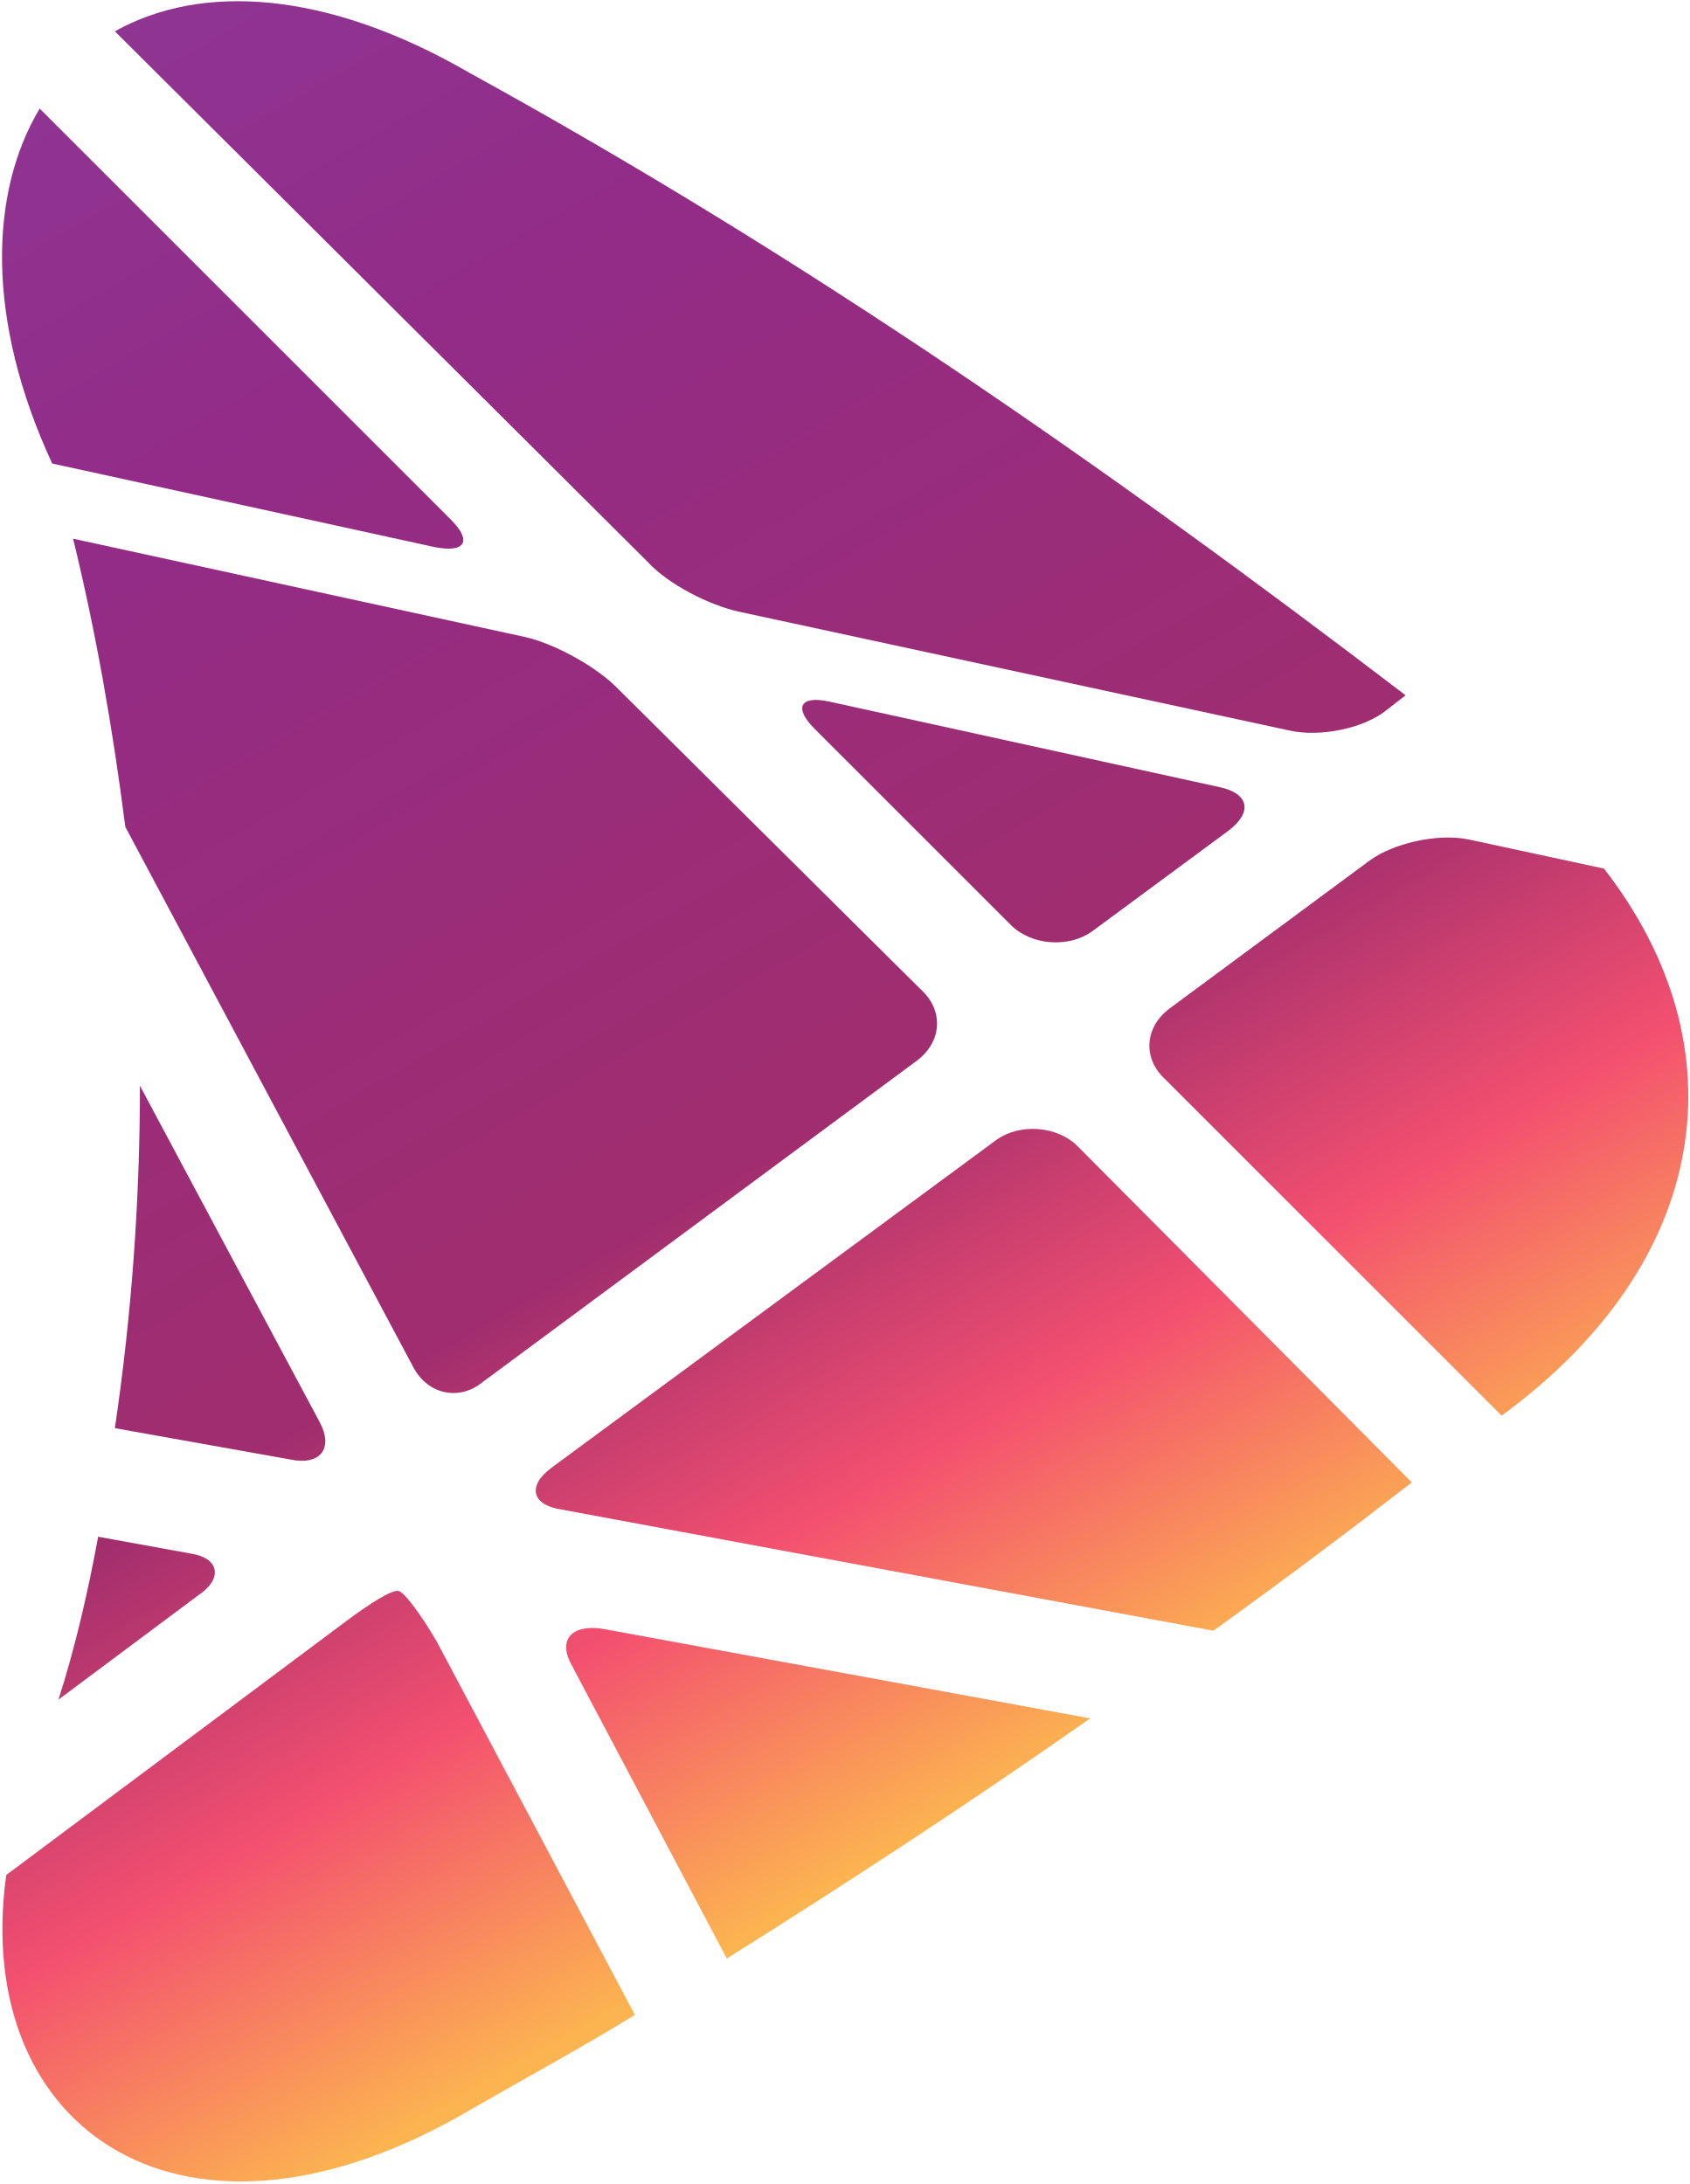
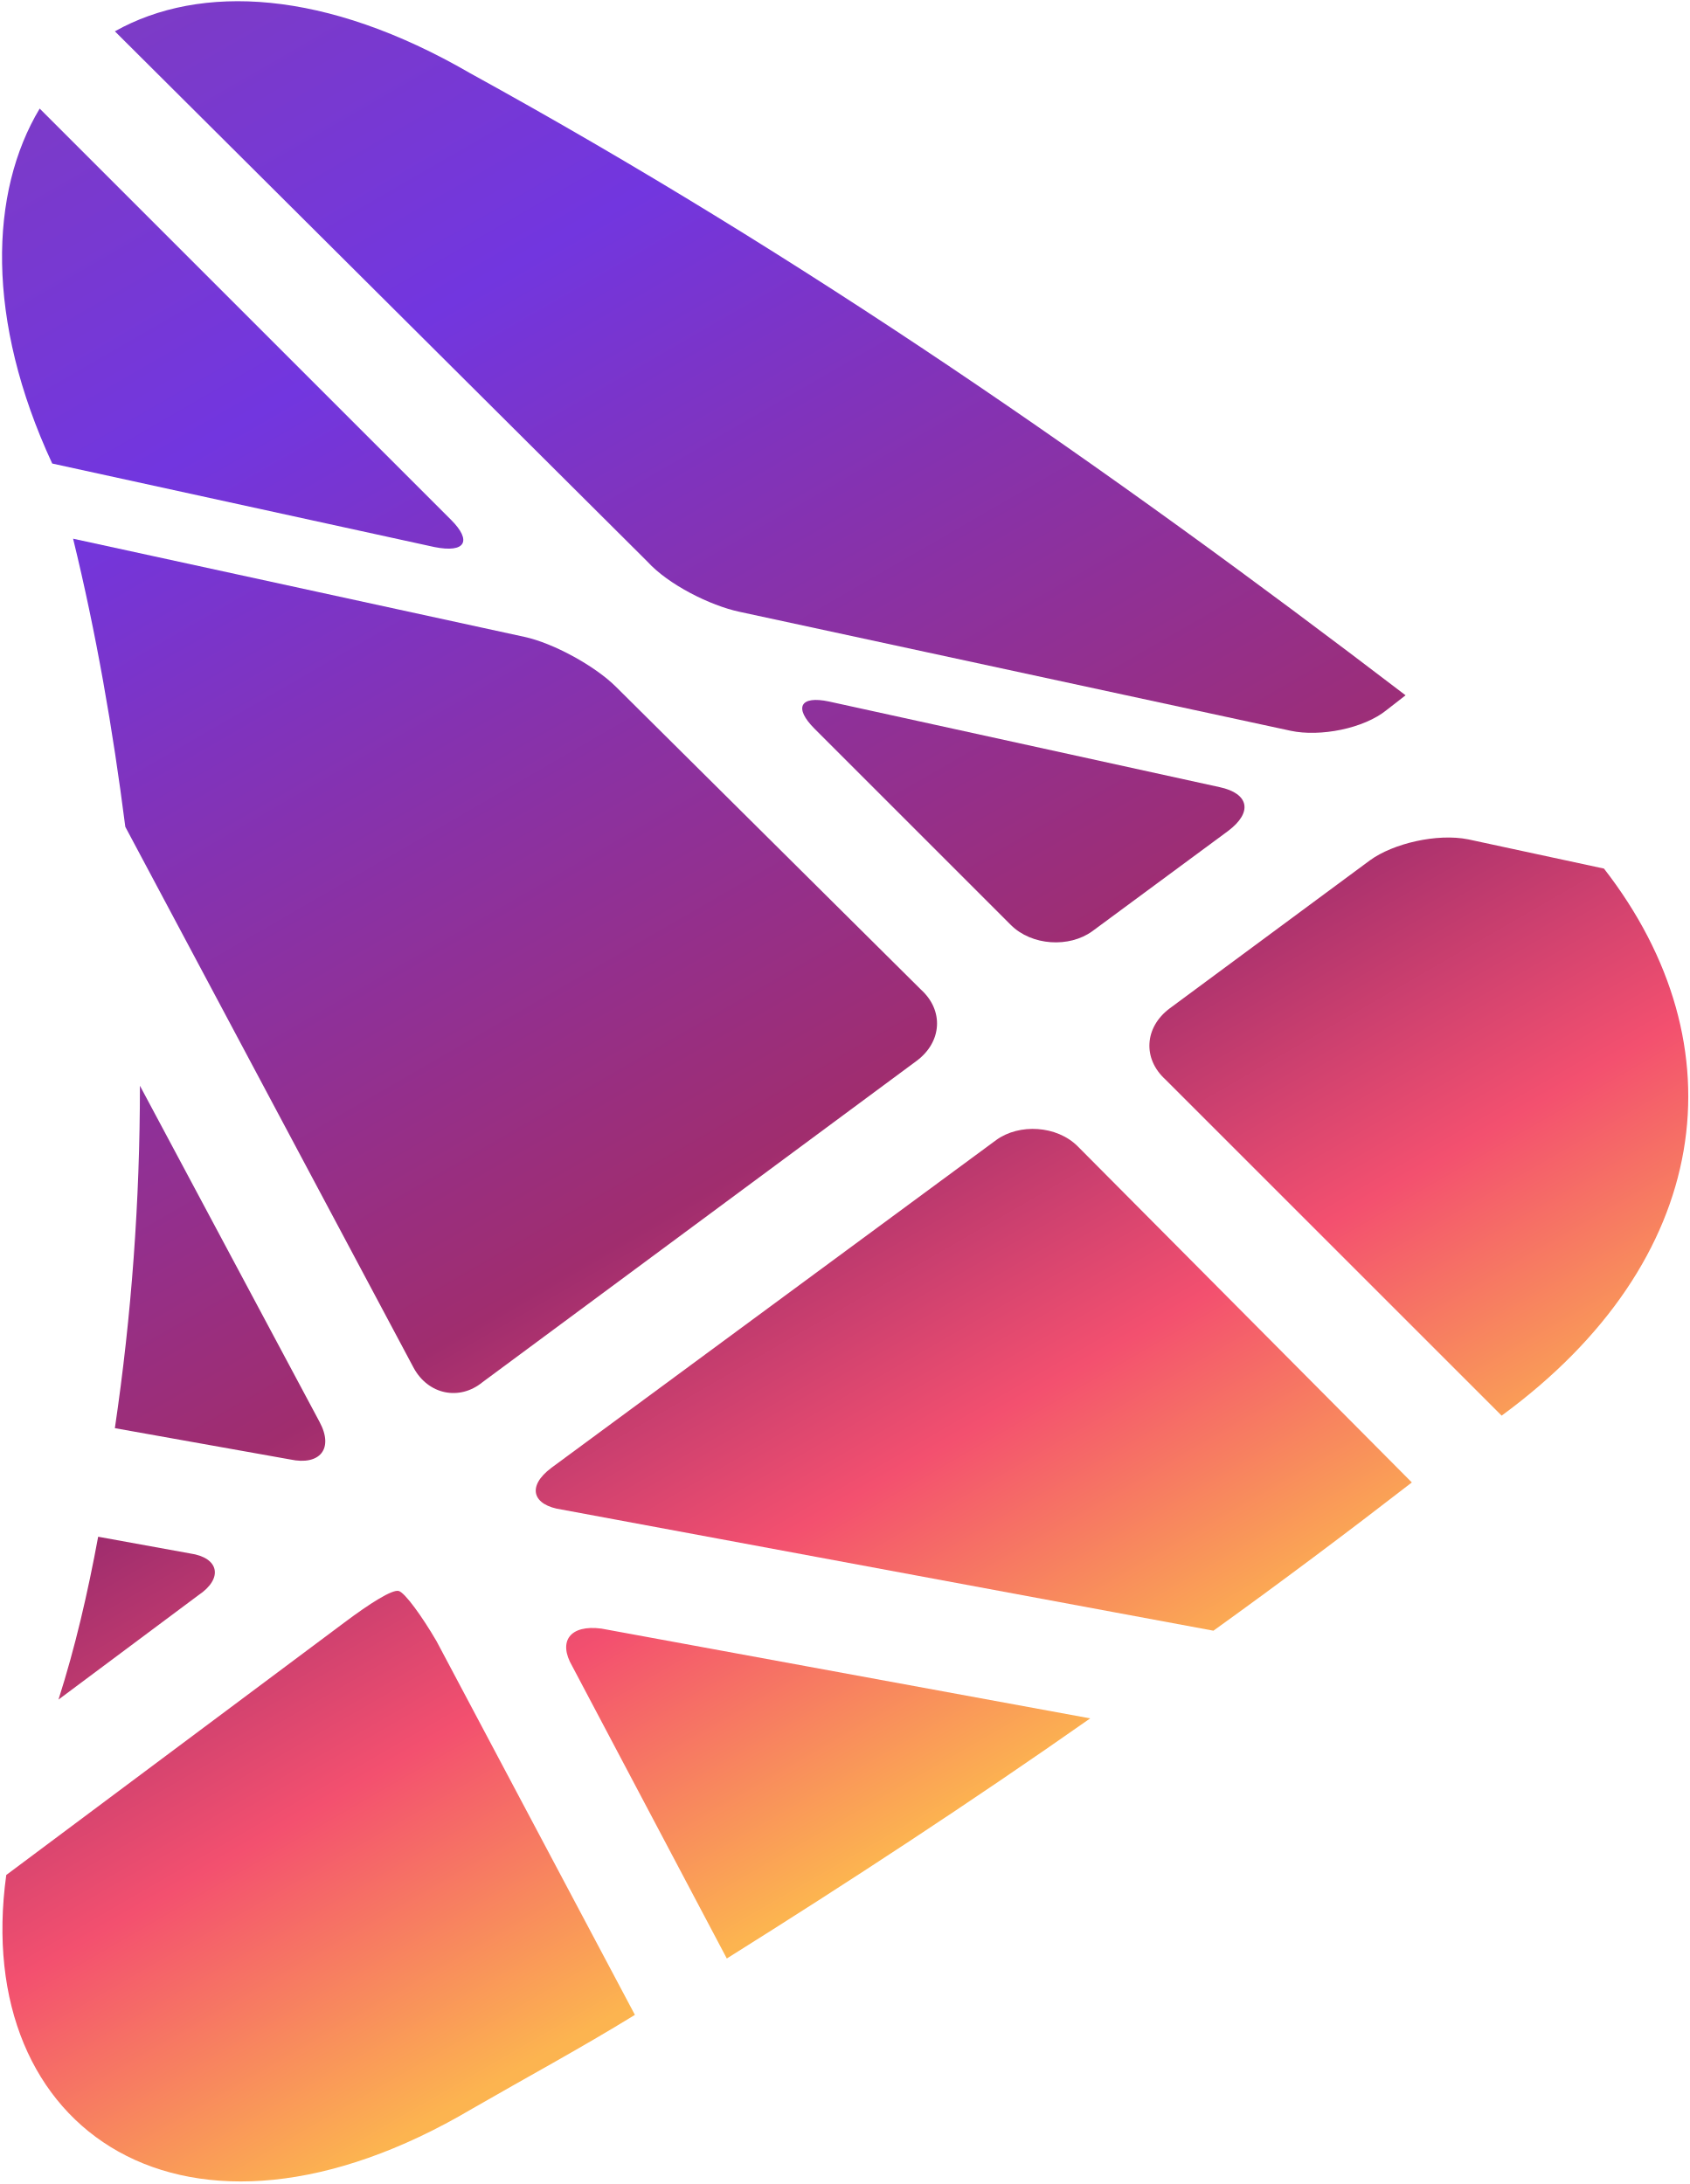
<svg xmlns="http://www.w3.org/2000/svg" version="1.1" id="Layer_1" x="0px" y="0px" viewBox="0 0 80.9 104.6" style="enable-background:new 0 0 80.9 104.6;" xml:space="preserve">
  <style type="text/css">
	.st0{fill:url(#SVGID_1_);}
	.st1{fill:url(#SVGID_2_);}
	.st2{fill:url(#SVGID_3_);}
	.st3{fill:url(#SVGID_4_);}
	.st4{fill:url(#SVGID_5_);}
	.st5{fill:url(#SVGID_6_);}
	.st6{fill:url(#SVGID_7_);}
	.st7{fill:url(#SVGID_8_);}
	.st8{fill:url(#SVGID_9_);}
	.st9{fill:url(#SVGID_10_);}
</style>
  <g>
    <linearGradient id="SVGID_1_" gradientUnits="userSpaceOnUse" x1="-13.211" y1="-21.839" x2="49.616" y2="86.981">
      <stop offset="0" style="stop-color:#8C42A1" />
-       <stop offset="0.389" style="stop-color:#922C88" />
+       <stop offset="0.389" style="stop-color:#7236DF" />
      <stop offset="0.731" style="stop-color:#A02D6E" />
      <stop offset="0.86" style="stop-color:#F3506F" />
      <stop offset="0.985" style="stop-color:#FCB450" />
    </linearGradient>
    <path class="st0" d="M19.8,65.5c0.7,1.3,2.2,1.6,3.3,0.7l20.8-15.4c1.2-0.9,1.3-2.4,0.2-3.4L29.5,32.9c-1-1-3-2.1-4.4-2.4L3.5,25.8   c1.1,4.5,1.9,9.1,2.5,13.8L19.8,65.5z" />
    <linearGradient id="SVGID_2_" gradientUnits="userSpaceOnUse" x1="-41.749" y1="-5.363" x2="21.078" y2="103.457">
      <stop offset="0" style="stop-color:#8C42A1" />
-       <stop offset="0.389" style="stop-color:#922C88" />
+       <stop offset="0.389" style="stop-color:#7236DF" />
      <stop offset="0.731" style="stop-color:#A02D6E" />
      <stop offset="0.86" style="stop-color:#F3506F" />
      <stop offset="0.985" style="stop-color:#FCB450" />
    </linearGradient>
    <path class="st1" d="M9.1,74.4l-4.4-0.8c-0.5,2.7-1.1,5.3-1.9,7.8l6.7-5C10.7,75.6,10.5,74.6,9.1,74.4z" />
    <linearGradient id="SVGID_3_" gradientUnits="userSpaceOnUse" x1="-34.238" y1="-9.699" x2="28.589" y2="99.121">
      <stop offset="0" style="stop-color:#8C42A1" />
-       <stop offset="0.389" style="stop-color:#922C88" />
+       <stop offset="0.389" style="stop-color:#7236DF" />
      <stop offset="0.731" style="stop-color:#A02D6E" />
      <stop offset="0.86" style="stop-color:#F3506F" />
      <stop offset="0.985" style="stop-color:#FCB450" />
    </linearGradient>
    <path class="st2" d="M15.3,68.1L6.7,52c0,5.5-0.4,11-1.2,16.4l8.4,1.5C15.3,70.2,16,69.4,15.3,68.1z" />
    <linearGradient id="SVGID_4_" gradientUnits="userSpaceOnUse" x1="-13.873" y1="-21.457" x2="48.954" y2="87.363">
      <stop offset="0" style="stop-color:#8C42A1" />
-       <stop offset="0.389" style="stop-color:#922C88" />
+       <stop offset="0.389" style="stop-color:#7236DF" />
      <stop offset="0.731" style="stop-color:#A02D6E" />
      <stop offset="0.86" style="stop-color:#F3506F" />
      <stop offset="0.985" style="stop-color:#FCB450" />
    </linearGradient>
    <path class="st3" d="M21.6,24.9L1.9,5.2c-2.4,4-2.6,10.1,0.6,17l18.3,4C22.3,26.5,22.6,25.9,21.6,24.9z" />
    <linearGradient id="SVGID_5_" gradientUnits="userSpaceOnUse" x1="7.049" y1="-33.536" x2="69.876" y2="75.284">
      <stop offset="0" style="stop-color:#8C42A1" />
-       <stop offset="0.389" style="stop-color:#922C88" />
+       <stop offset="0.389" style="stop-color:#7236DF" />
      <stop offset="0.731" style="stop-color:#A02D6E" />
      <stop offset="0.86" style="stop-color:#F3506F" />
      <stop offset="0.985" style="stop-color:#FCB450" />
    </linearGradient>
    <path class="st4" d="M35.4,29.3l26.4,5.7c1.4,0.3,3.5-0.1,4.6-1l0.9-0.7c-14.4-11-28.8-21-44.8-29.8c-6.9-4-12.9-4.3-17-2L31,26.9   C32,28,34,29,35.4,29.3z" />
    <linearGradient id="SVGID_6_" gradientUnits="userSpaceOnUse" x1="8.249" y1="-34.229" x2="71.077" y2="74.591">
      <stop offset="0" style="stop-color:#8C42A1" />
-       <stop offset="0.389" style="stop-color:#922C88" />
+       <stop offset="0.389" style="stop-color:#7236DF" />
      <stop offset="0.731" style="stop-color:#A02D6E" />
      <stop offset="0.86" style="stop-color:#F3506F" />
      <stop offset="0.985" style="stop-color:#FCB450" />
    </linearGradient>
    <path class="st5" d="M58.4,37.7l-18.7-4.1c-1.4-0.3-1.7,0.3-0.7,1.3l9.4,9.4c1,1,2.8,1.1,3.9,0.3l6.5-4.8   C60,38.9,59.8,38,58.4,37.7z" />
    <linearGradient id="SVGID_7_" gradientUnits="userSpaceOnUse" x1="-18.25" y1="-18.93" x2="44.577" y2="89.891">
      <stop offset="0" style="stop-color:#8C42A1" />
-       <stop offset="0.389" style="stop-color:#922C88" />
+       <stop offset="0.389" style="stop-color:#7236DF" />
      <stop offset="0.731" style="stop-color:#A02D6E" />
      <stop offset="0.86" style="stop-color:#F3506F" />
      <stop offset="0.985" style="stop-color:#FCB450" />
    </linearGradient>
    <path class="st6" d="M27.4,79.8l7.4,14c5.9-3.7,11.7-7.5,17.4-11.5L28.8,78C27.3,77.8,26.7,78.6,27.4,79.8z" />
    <linearGradient id="SVGID_8_" gradientUnits="userSpaceOnUse" x1="-8.623" y1="-24.488" x2="54.205" y2="84.332">
      <stop offset="0" style="stop-color:#8C42A1" />
-       <stop offset="0.389" style="stop-color:#922C88" />
+       <stop offset="0.389" style="stop-color:#7236DF" />
      <stop offset="0.731" style="stop-color:#A02D6E" />
      <stop offset="0.86" style="stop-color:#F3506F" />
      <stop offset="0.985" style="stop-color:#FCB450" />
    </linearGradient>
    <path class="st7" d="M51.6,54.9c-1-1-2.8-1.1-3.9-0.3L26.4,70.3c-1.2,0.9-0.9,1.8,0.5,2l31.2,5.8c3.2-2.3,6.4-4.7,9.5-7.1   L51.6,54.9z" />
    <linearGradient id="SVGID_9_" gradientUnits="userSpaceOnUse" x1="16.777" y1="-39.153" x2="79.605" y2="69.667">
      <stop offset="0" style="stop-color:#8C42A1" />
-       <stop offset="0.389" style="stop-color:#922C88" />
+       <stop offset="0.389" style="stop-color:#7236DF" />
      <stop offset="0.731" style="stop-color:#A02D6E" />
      <stop offset="0.86" style="stop-color:#F3506F" />
      <stop offset="0.985" style="stop-color:#FCB450" />
    </linearGradient>
    <path class="st8" d="M65.6,41.2L56,48.3c-1.2,0.9-1.3,2.4-0.2,3.4l16.1,16.1c10.1-7.4,11.5-17.7,4.9-26.2l-6.5-1.4   C68.8,39.9,66.7,40.4,65.6,41.2z" />
    <linearGradient id="SVGID_10_" gradientUnits="userSpaceOnUse" x1="-42.759" y1="-4.78" x2="20.068" y2="104.04">
      <stop offset="0" style="stop-color:#8C42A1" />
-       <stop offset="0.389" style="stop-color:#922C88" />
+       <stop offset="0.389" style="stop-color:#7236DF" />
      <stop offset="0.731" style="stop-color:#A02D6E" />
      <stop offset="0.86" style="stop-color:#F3506F" />
      <stop offset="0.985" style="stop-color:#FCB450" />
    </linearGradient>
    <path class="st9" d="M19.1,76.2c-0.3-0.1-1.4,0.6-2.6,1.5L0.3,89.8c-1.7,12.3,8.6,19.3,22.3,11.2c2.6-1.5,5.2-2.9,7.8-4.5   l-9.5-17.9C20.2,77.4,19.4,76.3,19.1,76.2z" />
  </g>
</svg>
